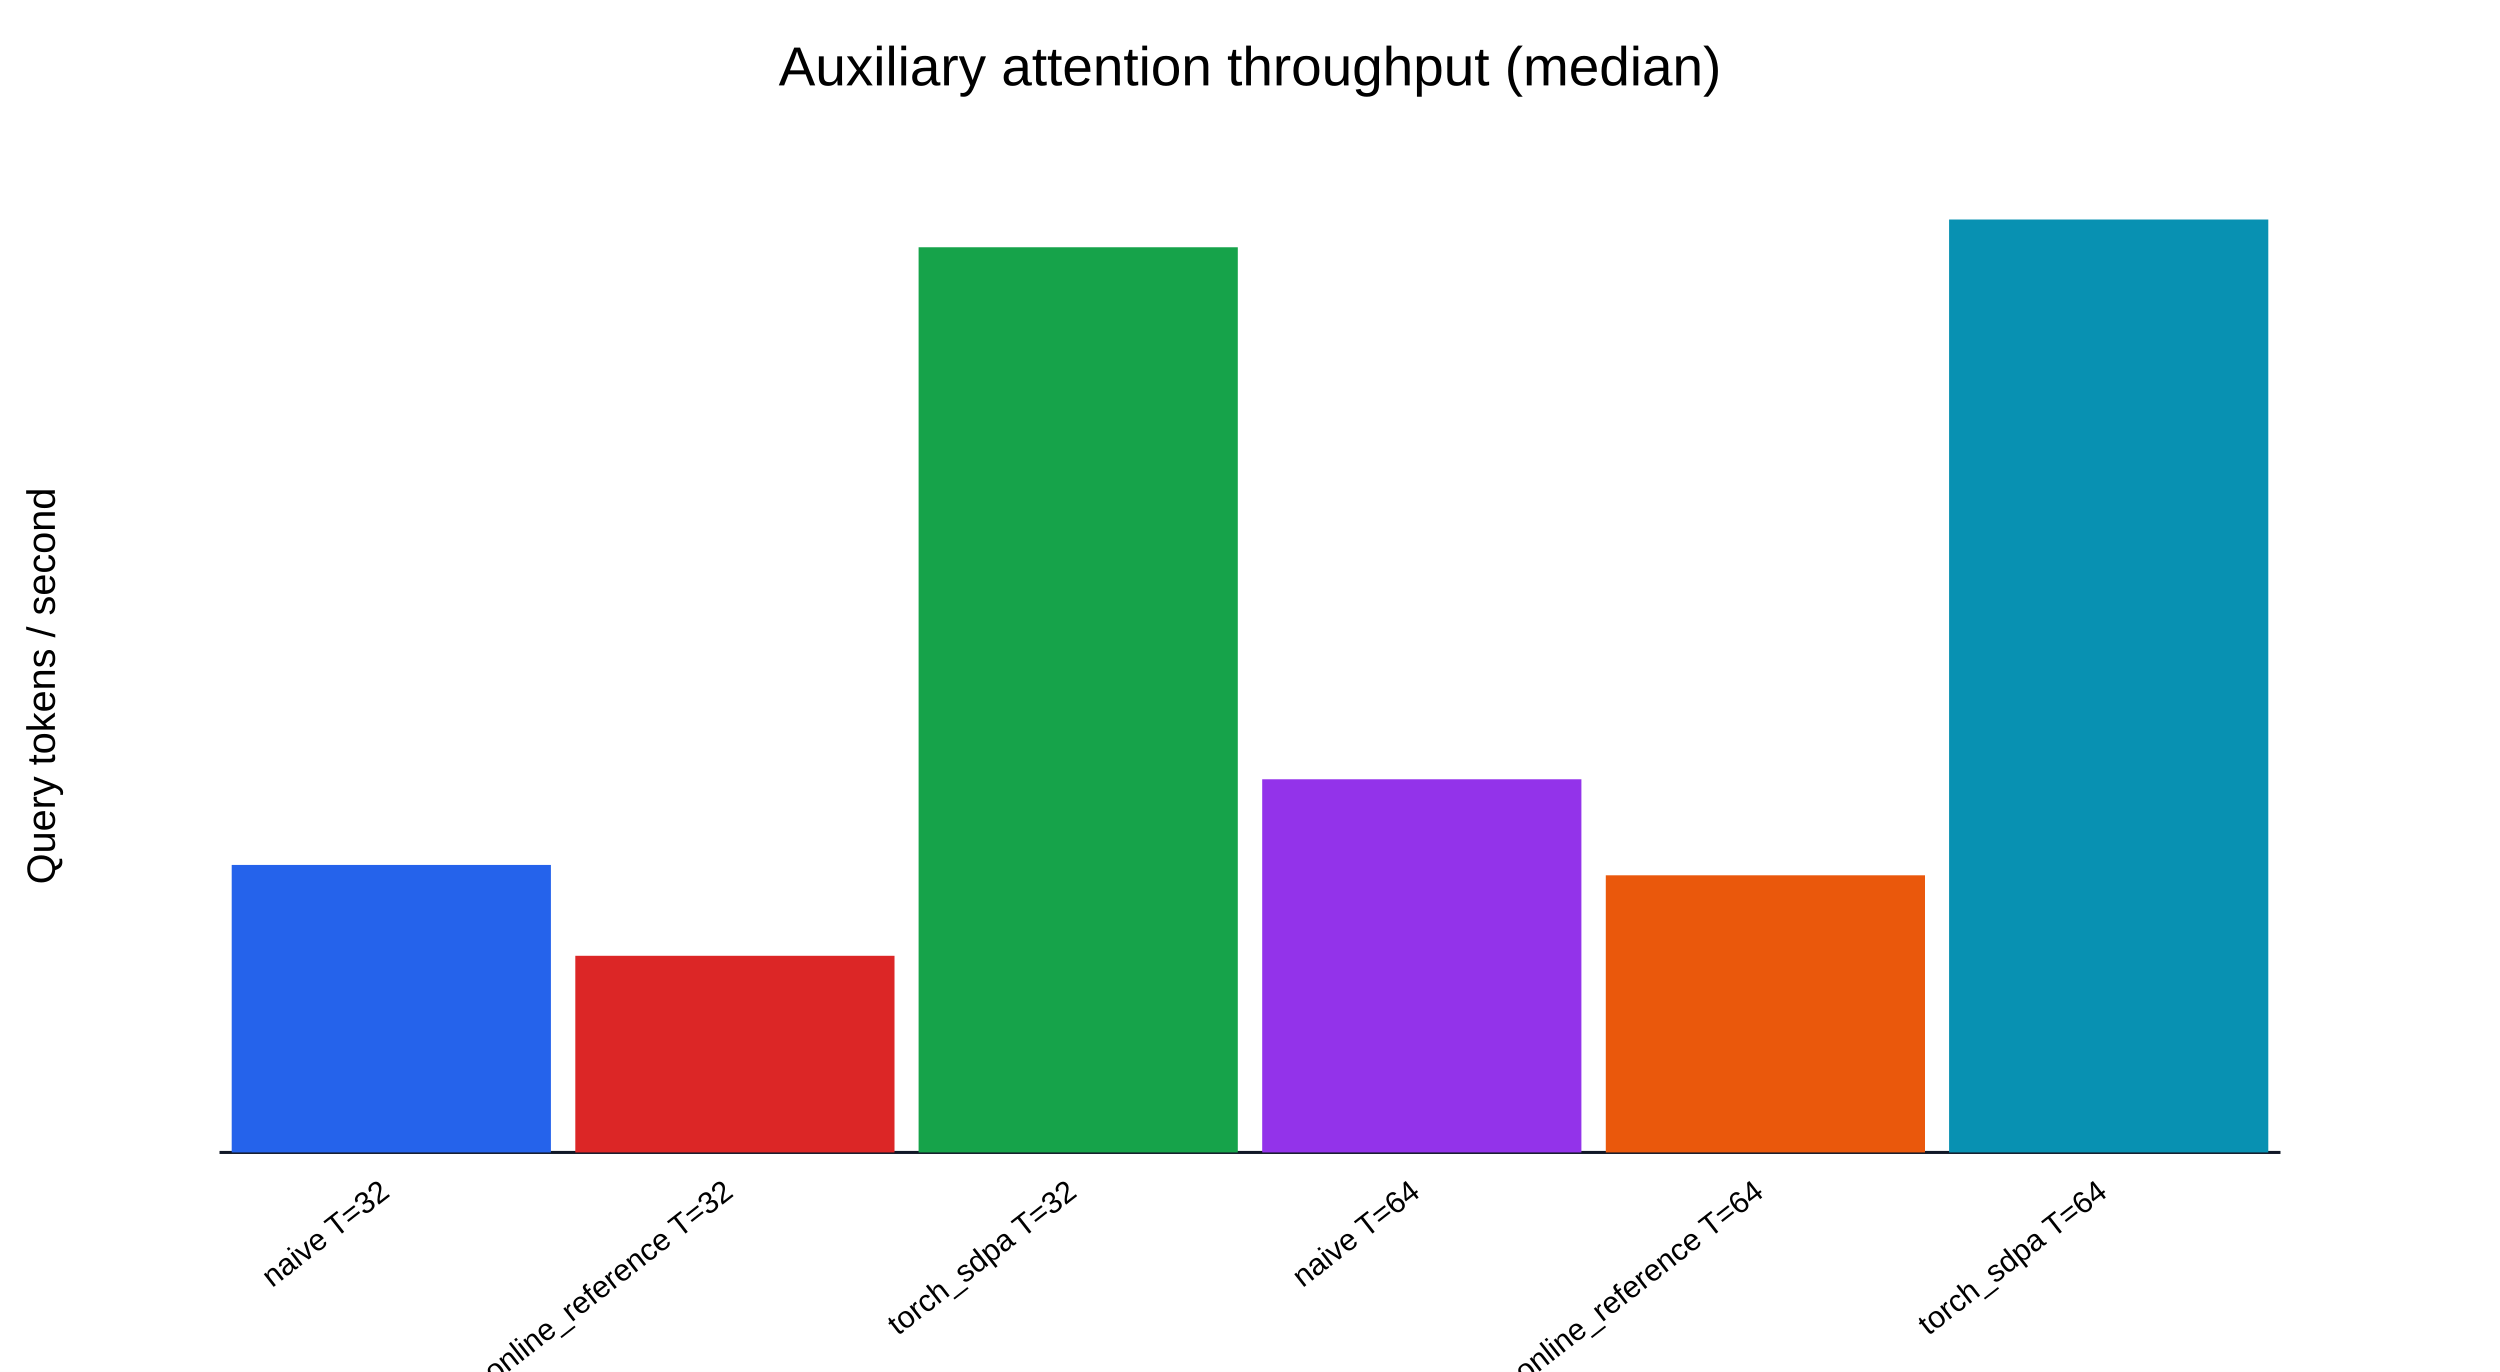
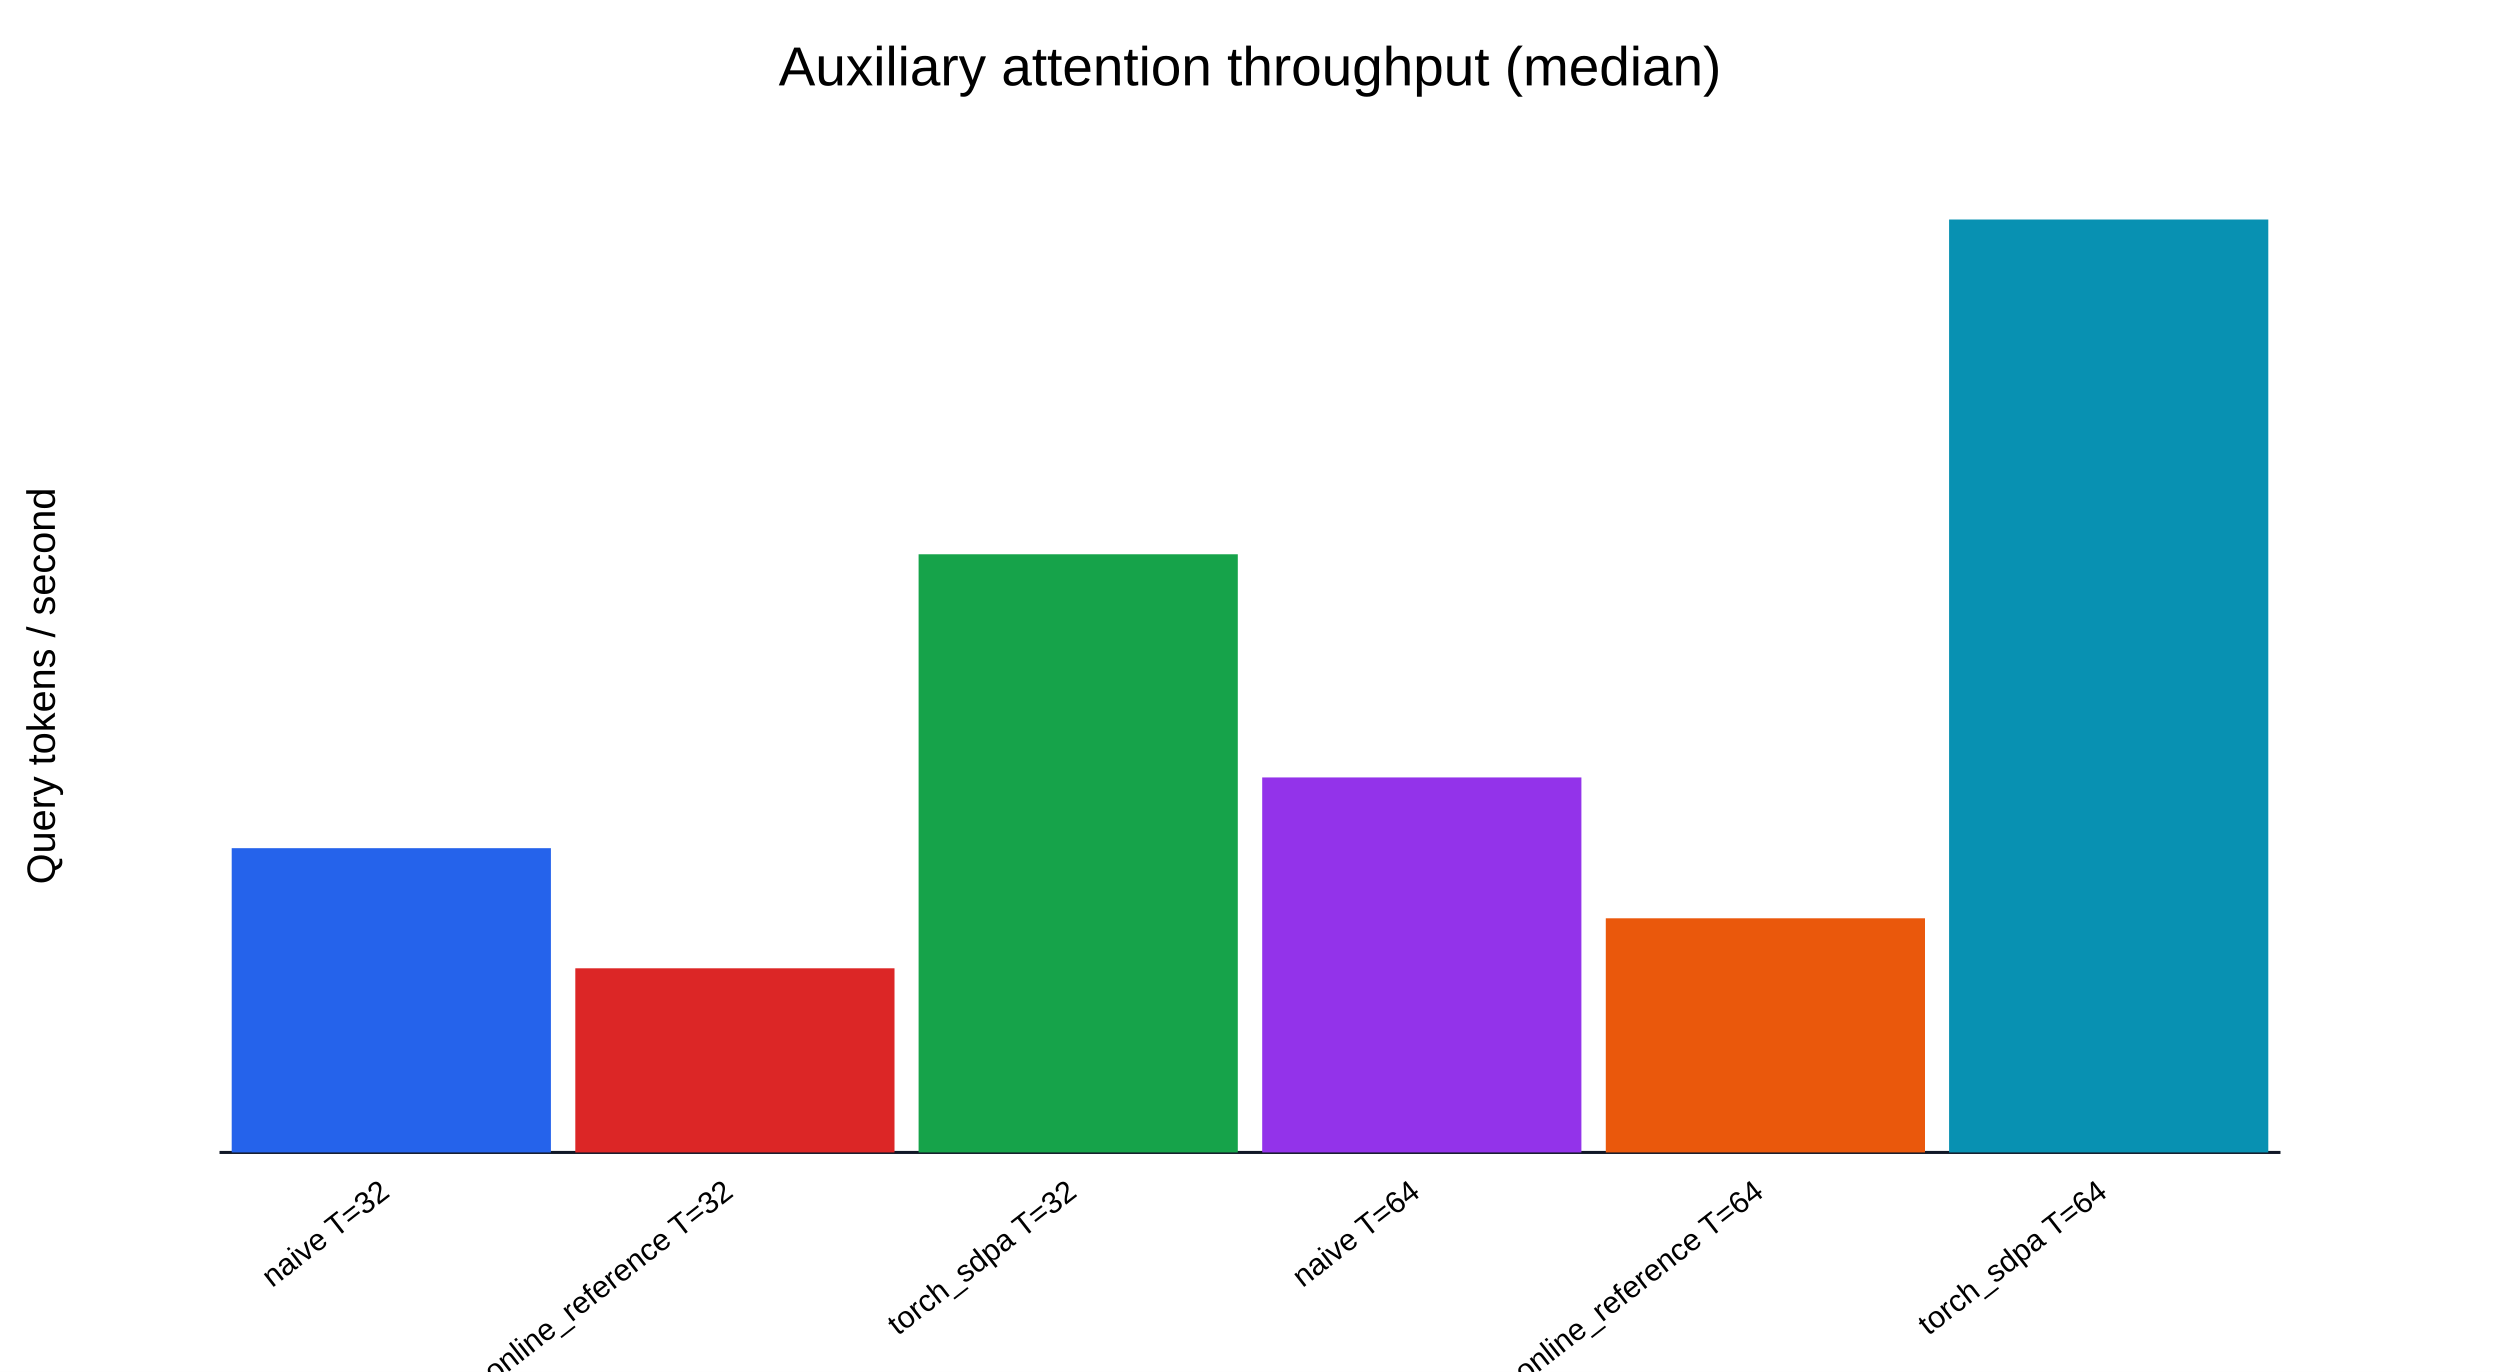
<svg xmlns="http://www.w3.org/2000/svg" width="820" height="450" viewBox="0 0 820 450">
  <rect width="100%" height="100%" fill="white" />
  <text x="410.0" y="28" text-anchor="middle" font-family="Arial" font-size="18">Auxiliary attention throughput (median)</text>
  <line x1="72" y1="378" x2="748" y2="378" stroke="#111827" />
  <text x="18" y="225.0" text-anchor="middle" transform="rotate(-90 18 225.0)" font-family="Arial" font-size="13">Query tokens / second</text>
-   <rect x="76.0" y="283.7" width="104.7" height="94.3" fill="#2563eb" />
+   <rect x="76.0" y="278.2" width="104.7" height="99.8" fill="#2563eb" />
  <text x="128.3" y="392" text-anchor="end" transform="rotate(-38 128.3 392)" font-family="Arial" font-size="10">naive T=32</text>
-   <rect x="188.7" y="313.5" width="104.7" height="64.5" fill="#dc2626" />
+   <rect x="188.7" y="317.6" width="104.7" height="60.4" fill="#dc2626" />
  <text x="241.0" y="392" text-anchor="end" transform="rotate(-38 241.0 392)" font-family="Arial" font-size="10">online_reference T=32</text>
-   <rect x="301.3" y="81.1" width="104.7" height="296.9" fill="#16a34a" />
+   <rect x="301.3" y="181.8" width="104.7" height="196.2" fill="#16a34a" />
  <text x="353.7" y="392" text-anchor="end" transform="rotate(-38 353.7 392)" font-family="Arial" font-size="10">torch_sdpa T=32</text>
-   <rect x="414.0" y="255.6" width="104.7" height="122.4" fill="#9333ea" />
+   <rect x="414.0" y="255.0" width="104.7" height="123.0" fill="#9333ea" />
  <text x="466.3" y="392" text-anchor="end" transform="rotate(-38 466.3 392)" font-family="Arial" font-size="10">naive T=64</text>
-   <rect x="526.7" y="287.1" width="104.7" height="90.9" fill="#ea580c" />
+   <rect x="526.7" y="301.2" width="104.7" height="76.8" fill="#ea580c" />
  <text x="579.0" y="392" text-anchor="end" transform="rotate(-38 579.0 392)" font-family="Arial" font-size="10">online_reference T=64</text>
  <rect x="639.3" y="72.0" width="104.7" height="306.0" fill="#0891b2" />
  <text x="691.7" y="392" text-anchor="end" transform="rotate(-38 691.7 392)" font-family="Arial" font-size="10">torch_sdpa T=64</text>
</svg>
